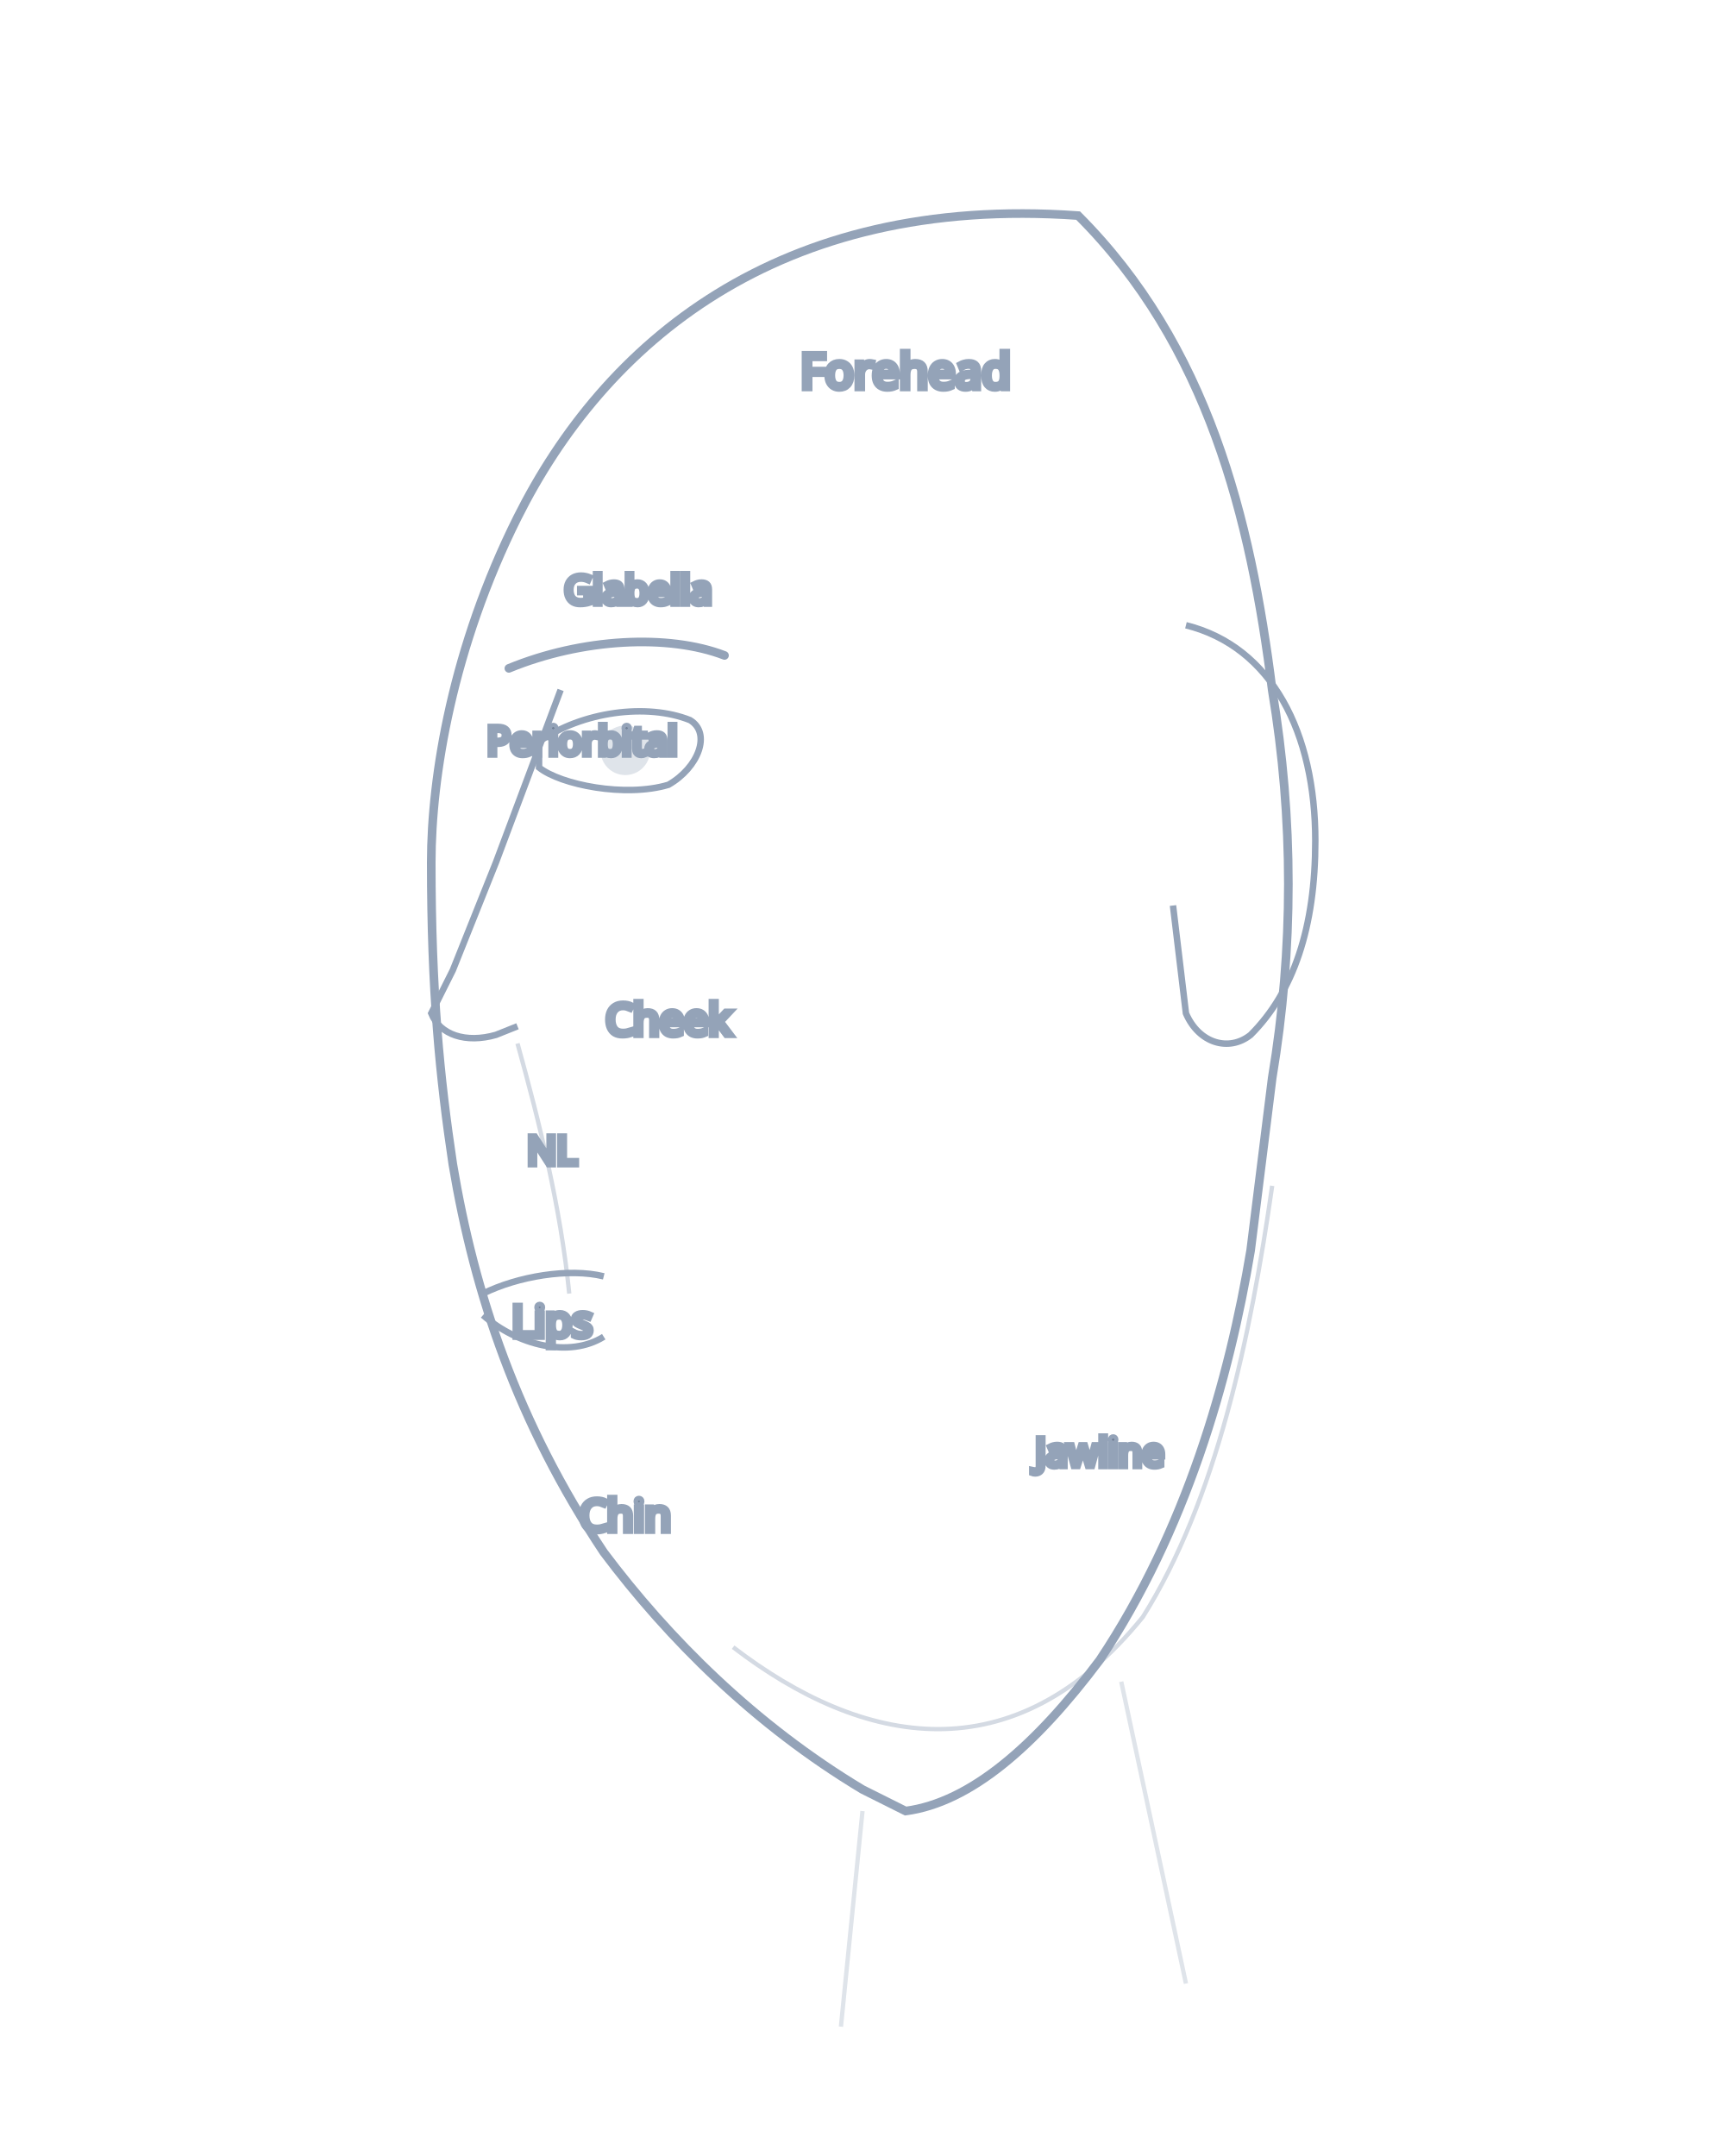
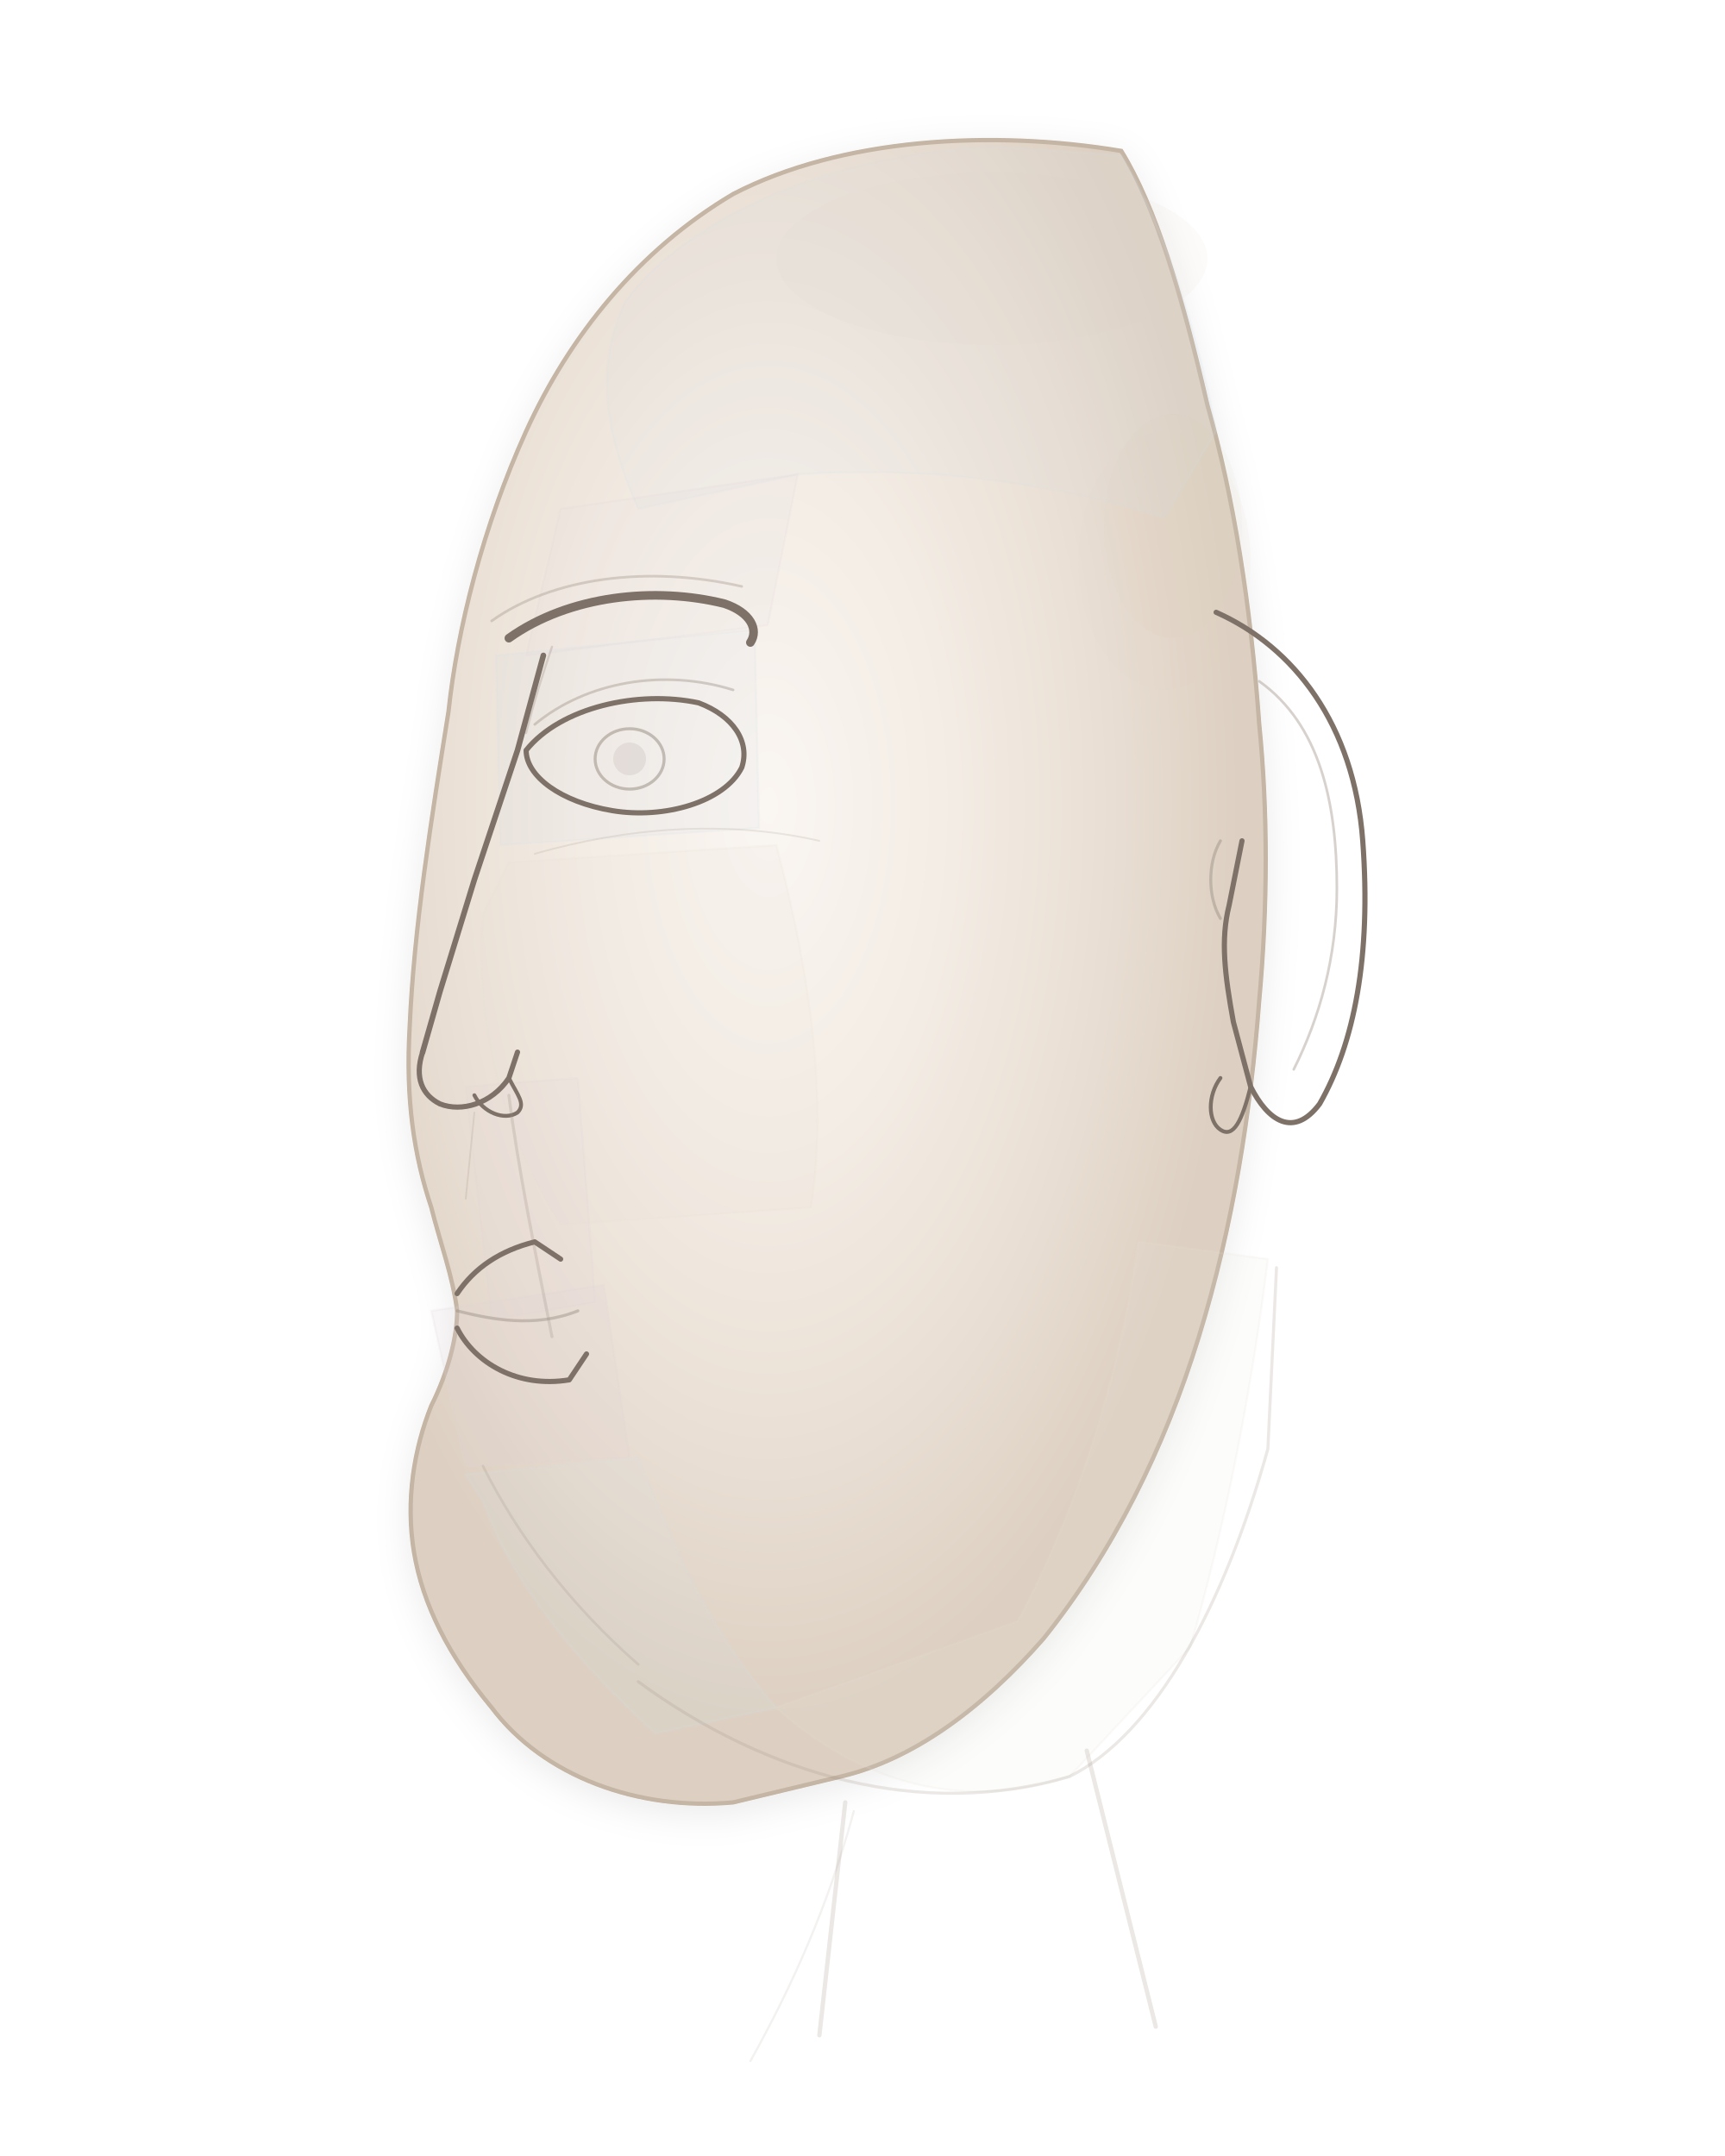
- <svg xmlns="http://www.w3.org/2000/svg" viewBox="0 0 400 500" fill="none" stroke="#94a3b8" stroke-width="1.5">
-   <path d="M250 50 C180 45 140 80 120 120 C105 150 100 180 100 200 C100 230 102 250 105 270 C110 300 120 330 140 360 C155 380 175 400 200 415 L210 420 C225 418 240 405 255 385 C275 355 285 320 290 290 L295 250 C300 220 300 190 295 160 C290 120 280 80 250 50Z" stroke-width="2" />
-   <path data-region="FOREHEAD" d="M145 90 C160 75 190 60 230 55 L250 50 C260 65 268 85 272 110 L265 130 C240 120 200 115 170 118 L145 125Z" fill="transparent" stroke="none" cursor="pointer" />
-   <path data-region="GLABELLA" d="M135 130 L170 118 L165 148 L130 155Z" fill="transparent" stroke="none" cursor="pointer" />
-   <path data-region="PERIORBITAL" d="M115 155 L160 150 L165 185 L118 188Z" fill="transparent" stroke="none" cursor="pointer" />
-   <path d="M125 172 C135 165 150 163 160 167 C165 170 162 178 155 182 C145 185 130 182 125 178Z" stroke-width="1.5" />
-   <circle cx="145" cy="174" r="5" fill="#94a3b8" opacity="0.3" />
-   <path d="M118 155 C135 148 155 147 168 152" stroke-width="2" stroke-linecap="round" />
-   <path d="M130 160 L115 200 L105 225 L100 235 C102 240 108 242 115 240 L120 238" stroke-width="1.5" />
-   <path data-region="CHEEKS" d="M120 195 L170 190 C180 220 185 250 180 270 L130 275 C115 255 110 230 112 205Z" fill="transparent" stroke="none" cursor="pointer" />
-   <path data-region="NASOLABIAL" d="M118 240 L140 240 L145 290 L125 295Z" fill="transparent" stroke="none" cursor="pointer" />
-   <path d="M120 242 C125 260 130 280 132 300" stroke-width="1" opacity="0.4" />
-   <path data-region="LIPS" d="M110 295 L145 292 L148 320 L115 322Z" fill="transparent" stroke="none" cursor="pointer" />
-   <path d="M112 300 C120 296 132 294 140 296" stroke-width="1.5" />
-   <path d="M112 305 C120 312 132 315 140 310" stroke-width="1.5" />
-   <path data-region="CHIN" d="M115 325 L148 322 C155 345 160 365 170 380 L145 385 C130 370 120 350 115 330Z" fill="transparent" stroke="none" cursor="pointer" />
-   <path data-region="JAWLINE" d="M170 380 C195 400 220 410 240 405 L270 370 C280 345 288 315 292 285 L260 280 C255 310 245 340 230 365Z" fill="transparent" stroke="none" cursor="pointer" />
-   <path d="M170 382 C200 405 235 412 265 375 C282 348 290 310 295 275" stroke-width="1" opacity="0.4" />
-   <path d="M275 145 C295 150 305 170 305 195 C305 215 300 230 290 240 C285 244 278 242 275 235 L272 210" stroke-width="1.5" />
-   <path d="M200 420 L195 470 M260 390 L275 460" stroke-width="1" opacity="0.3" />
-   <text x="210" y="90" text-anchor="middle" font-size="11" fill="#64748b" font-family="system-ui" class="region-label" data-for="FOREHEAD">Forehead</text>
-   <text x="148" y="140" text-anchor="middle" font-size="9" fill="#64748b" font-family="system-ui" class="region-label" data-for="GLABELLA">Glabella</text>
-   <text x="135" y="175" text-anchor="middle" font-size="9" fill="#64748b" font-family="system-ui" class="region-label" data-for="PERIORBITAL">Periorbital</text>
-   <text x="155" y="240" text-anchor="middle" font-size="10" fill="#64748b" font-family="system-ui" class="region-label" data-for="CHEEKS">Cheek</text>
-   <text x="128" y="270" text-anchor="middle" font-size="9" fill="#64748b" font-family="system-ui" class="region-label" data-for="NASOLABIAL">NL</text>
-   <text x="128" y="310" text-anchor="middle" font-size="10" fill="#64748b" font-family="system-ui" class="region-label" data-for="LIPS">Lips</text>
-   <text x="145" y="355" text-anchor="middle" font-size="10" fill="#64748b" font-family="system-ui" class="region-label" data-for="CHIN">Chin</text>
-   <text x="255" y="340" text-anchor="middle" font-size="9" fill="#64748b" font-family="system-ui" class="region-label" data-for="JAWLINE">Jawline</text>
+ <svg xmlns="http://www.w3.org/2000/svg" viewBox="0 0 400 500" fill="none">
+   <defs>
+     <style>
+       .zone { cursor: pointer; transition: opacity 0.2s ease; }
+       .zone:hover { opacity: 0.8; }
+       .feat { fill: none; stroke-linecap: round; stroke-linejoin: round; }
+     </style>
+     <radialGradient id="skinBase" cx="42%" cy="40%" r="55%">
+       <stop offset="0%" stop-color="#faf6f2" />
+       <stop offset="40%" stop-color="#f3ece4" />
+       <stop offset="75%" stop-color="#e8ddd2" />
+       <stop offset="100%" stop-color="#ddd0c2" />
+     </radialGradient>
+     <filter id="softShadow" x="-5%" y="-5%" width="110%" height="110%">
+       <feGaussianBlur in="SourceAlpha" stdDeviation="4" />
+       <feOffset dx="0" dy="2" />
+       <feComponentTransfer>
+         <feFuncA type="linear" slope="0.08" />
+       </feComponentTransfer>
+       <feMerge>
+         <feMergeNode />
+         <feMergeNode in="SourceGraphic" />
+       </feMerge>
+     </filter>
+   </defs>
+   <path filter="url(#softShadow)" d="     M 260 35     C 230 30, 195 32, 170 45     C 148 58, 132 78, 122 100     C 112 122, 106 146, 104 165     C 100 190, 96 215, 95 238     C 94 255, 96 268, 100 280     C 102 288, 105 296, 106 304     C 106 310, 104 318, 100 326     C 96 336, 94 348, 96 360     C 98 372, 104 384, 114 396     C 126 412, 148 420, 170 418     L 195 412     C 212 408, 228 396, 242 380     C 258 360, 270 336, 278 310     C 286 284, 290 258, 292 232     C 294 210, 294 188, 292 168     C 290 140, 286 115, 280 94     C 274 68, 268 48, 260 35 Z" fill="url(#skinBase)" stroke="#c4b5a5" stroke-width="1" />
+   <ellipse cx="230" cy="60" rx="50" ry="20" fill="#ddd0c2" opacity="0.08" />
+   <ellipse cx="270" cy="130" rx="20" ry="30" fill="#ddd0c2" opacity="0.06" />
+   <path data-region="FOREHEAD" class="zone" d="M 145 70 C 158 52, 190 36, 230 34 L 260 36 C 270 52, 278 78, 282 100 L 270 120        C 245 112, 215 108, 185 110 L 148 118 C 140 100, 138 85, 145 70 Z" fill="#d0dce6" fill-opacity="0.12" stroke="#d0dce6" stroke-width="0.5" stroke-opacity="0.15" />
+   <path data-region="GLABELLA" class="zone" d="M 130 118 L 185 110 L 178 145 L 122 152 Z" fill="#e0d0d8" fill-opacity="0.12" stroke="#e0d0d8" stroke-width="0.5" stroke-opacity="0.15" />
+   <path data-region="PERIORBITAL" class="zone" d="M 115 152 L 175 146 L 176 192 L 116 196 Z" fill="#d0dce6" fill-opacity="0.14" stroke="#d0dce6" stroke-width="0.5" stroke-opacity="0.15" />
+   <path data-region="CHEEKS" class="zone" d="M 118 200 L 180 196 C 188 226, 192 256, 188 280        L 130 284 C 116 262, 110 236, 112 212 Z" fill="#e4dcd4" fill-opacity="0.12" stroke="#e4dcd4" stroke-width="0.5" stroke-opacity="0.15" />
+   <path data-region="NASOLABIAL" class="zone" d="M 108 252 L 134 250 L 138 302 L 114 306 Z" fill="#e0d0d8" fill-opacity="0.14" stroke="#e0d0d8" stroke-width="0.5" stroke-opacity="0.15" />
+   <path data-region="LIPS" class="zone" d="M 100 304 L 140 298 L 146 338 L 108 340 Z" fill="#e0d0d8" fill-opacity="0.15" stroke="#e0d0d8" stroke-width="0.5" stroke-opacity="0.15" />
+   <path data-region="CHIN" class="zone" d="M 108 342 L 148 338 C 156 358, 164 378, 180 396        L 152 402 C 134 386, 118 366, 112 348 Z" fill="#d0dce6" fill-opacity="0.1" stroke="#d0dce6" stroke-width="0.5" stroke-opacity="0.15" />
+   <path data-region="JAWLINE" class="zone" d="M 180 396 C 200 414, 224 420, 248 412 L 276 382        C 284 354, 290 324, 294 292 L 264 288        C 260 318, 250 350, 236 376 Z" fill="#e4dcd4" fill-opacity="0.1" stroke="#e4dcd4" stroke-width="0.5" stroke-opacity="0.15" />
+   <ellipse cx="272" cy="122" rx="16" ry="26" fill="#d4c4b0" opacity="0.06" />
+   <path class="feat" stroke="#7d7168" stroke-width="2" d="M 118 148 C 132 138, 152 136, 168 140 C 174 142, 176 146, 174 149" />
+   <path class="feat" stroke="#9a8e82" stroke-width="0.6" opacity="0.35" d="M 114 144 C 128 134, 150 131, 172 136" />
+   <path class="feat" stroke="#7d7168" stroke-width="1.2" d="M 122 174 C 130 164, 148 160, 162 163 C 170 166, 174 172, 172 178        C 168 186, 154 190, 142 188 C 130 186, 122 180, 122 174 Z" />
+   <ellipse cx="146" cy="176" rx="8" ry="7" fill="none" stroke="#8a7e72" stroke-width="0.7" opacity="0.45" />
+   <circle cx="146" cy="176" r="3.8" fill="#7d7168" opacity="0.12" />
+   <path class="feat" stroke="#9a8e82" stroke-width="0.6" opacity="0.4" d="M 124 168 C 136 158, 154 155, 170 160" />
+   <path class="feat" stroke="#7d7168" stroke-width="1.3" d="M 126 152 L 120 174 L 110 204 L 102 230 L 98 244" />
+   <path class="feat" stroke="#7d7168" stroke-width="1.2" d="M 98 244 C 96 250, 98 254, 102 256 C 107 258, 114 256, 118 250 L 120 244" />
+   <path class="feat" stroke="#7d7168" stroke-width="0.9" d="M 118 250 C 120 254, 122 256, 120 258 C 117 260, 112 258, 110 254" />
+   <path class="feat" stroke="#9a8e82" stroke-width="0.5" opacity="0.3" d="M 128 150 C 126 156, 124 162, 122 170" />
+   <path class="feat" stroke="#9a8e82" stroke-width="0.7" opacity="0.25" d="M 118 254 C 120 270, 124 290, 128 310" />
+   <path class="feat" stroke="#9a8e82" stroke-width="0.4" opacity="0.2" d="M 110 258 L 108 278" />
+   <path class="feat" stroke="#7d7168" stroke-width="1.2" d="M 106 300 C 110 294, 116 290, 124 288 L 130 292" />
+   <path class="feat" stroke="#7d7168" stroke-width="1.2" d="M 106 308 C 110 316, 120 322, 132 320 L 136 314" />
+   <path class="feat" stroke="#9a8e82" stroke-width="0.7" opacity="0.45" d="M 106 304 C 114 306, 124 308, 134 304" />
+   <path class="feat" stroke="#9a8e82" stroke-width="0.6" opacity="0.2" d="M 112 340 C 120 356, 132 372, 148 386" />
+   <path class="feat" stroke="#9a8e82" stroke-width="0.7" opacity="0.2" d="M 148 390 C 178 412, 214 422, 248 412 C 268 402, 284 372, 294 336 L 296 294" />
+   <path class="feat" stroke="#9a8e82" stroke-width="0.4" opacity="0.18" d="M 124 198 C 145 192, 168 190, 190 195" />
+   <path class="feat" stroke="#7d7168" stroke-width="1.2" d="M 282 142 C 300 150, 314 168, 316 195 C 318 222, 314 242, 306 256        C 300 264, 294 260, 290 252 L 286 237 C 284 226, 283 218, 285 210 L 288 195" />
+   <path class="feat" stroke="#9a8e82" stroke-width="0.6" opacity="0.4" d="M 292 158 C 306 168, 310 186, 310 206 C 310 222, 306 236, 300 248" />
+   <path class="feat" stroke="#9a8e82" stroke-width="0.7" opacity="0.45" d="M 283 195 C 280 200, 280 208, 283 213" />
+   <path class="feat" stroke="#7d7168" stroke-width="0.9" d="M 290 252 C 288 260, 286 264, 283 262 C 280 260, 280 254, 283 250" />
+   <path class="feat" stroke="#9a8e82" stroke-width="1" opacity="0.2" d="M 196 418 L 190 472 M 252 406 L 268 470" />
+   <path class="feat" stroke="#9a8e82" stroke-width="0.5" opacity="0.12" d="M 198 420 C 192 442, 184 460, 174 478" />
</svg>
